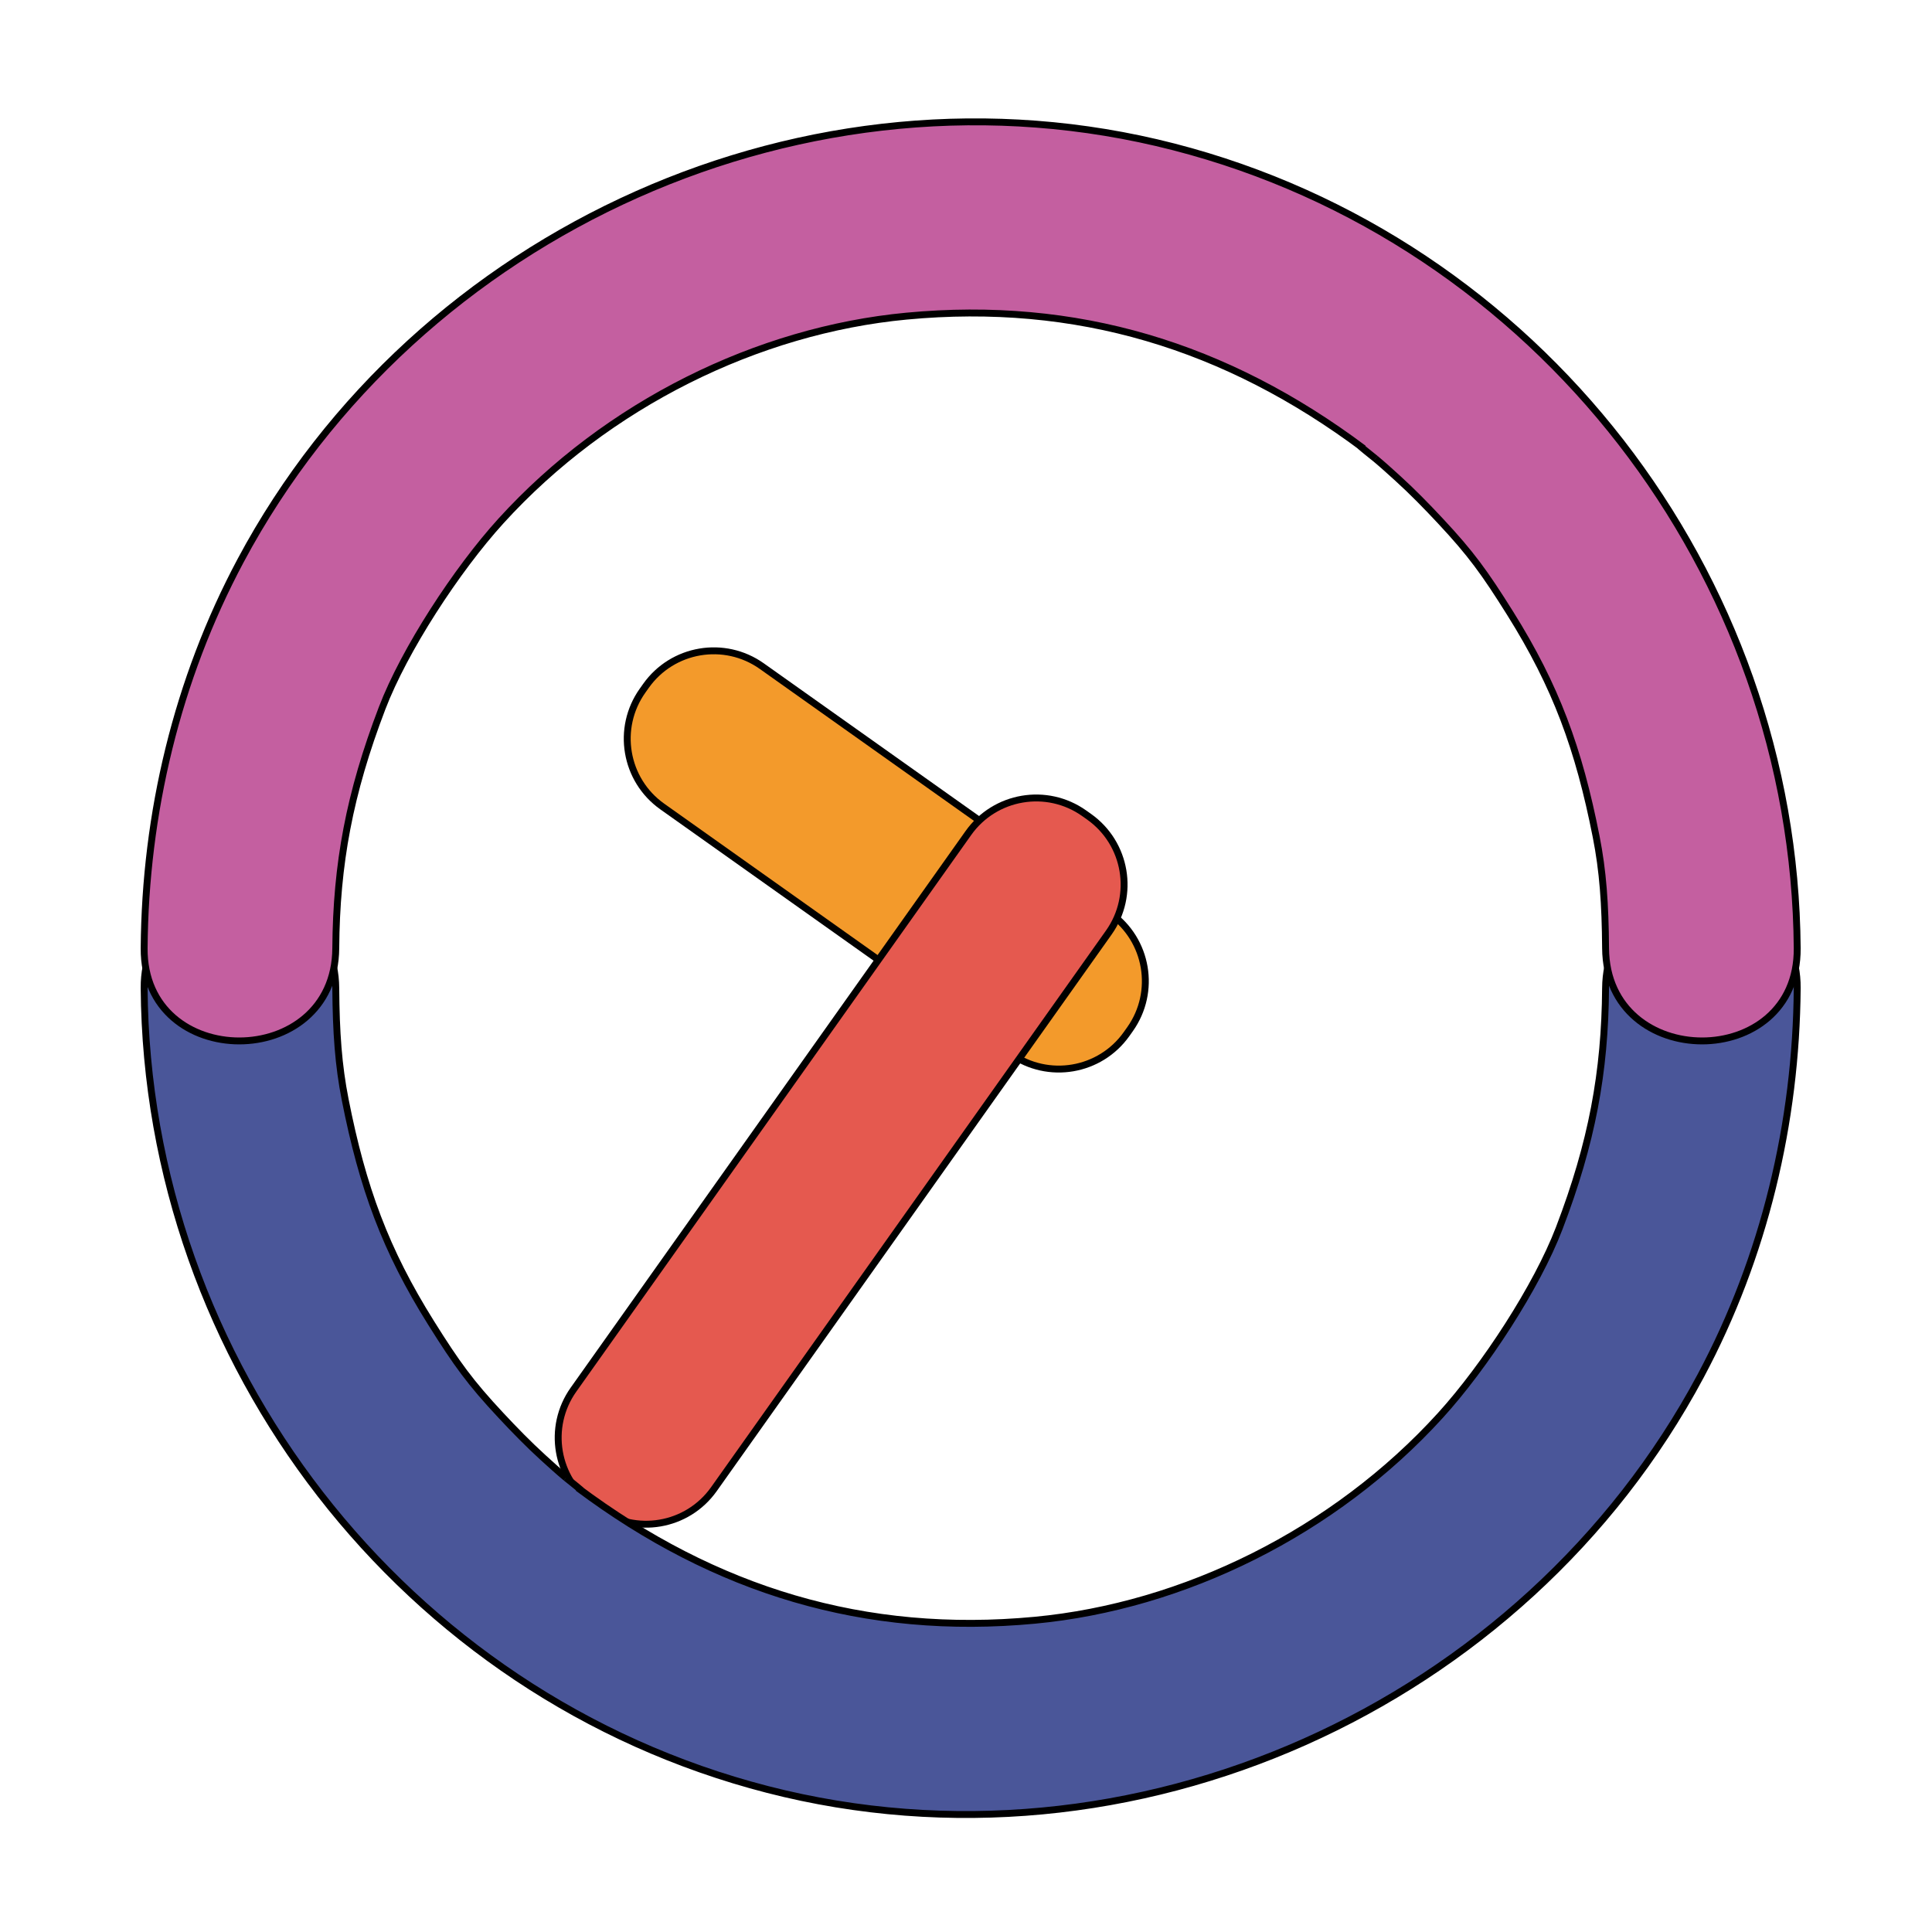
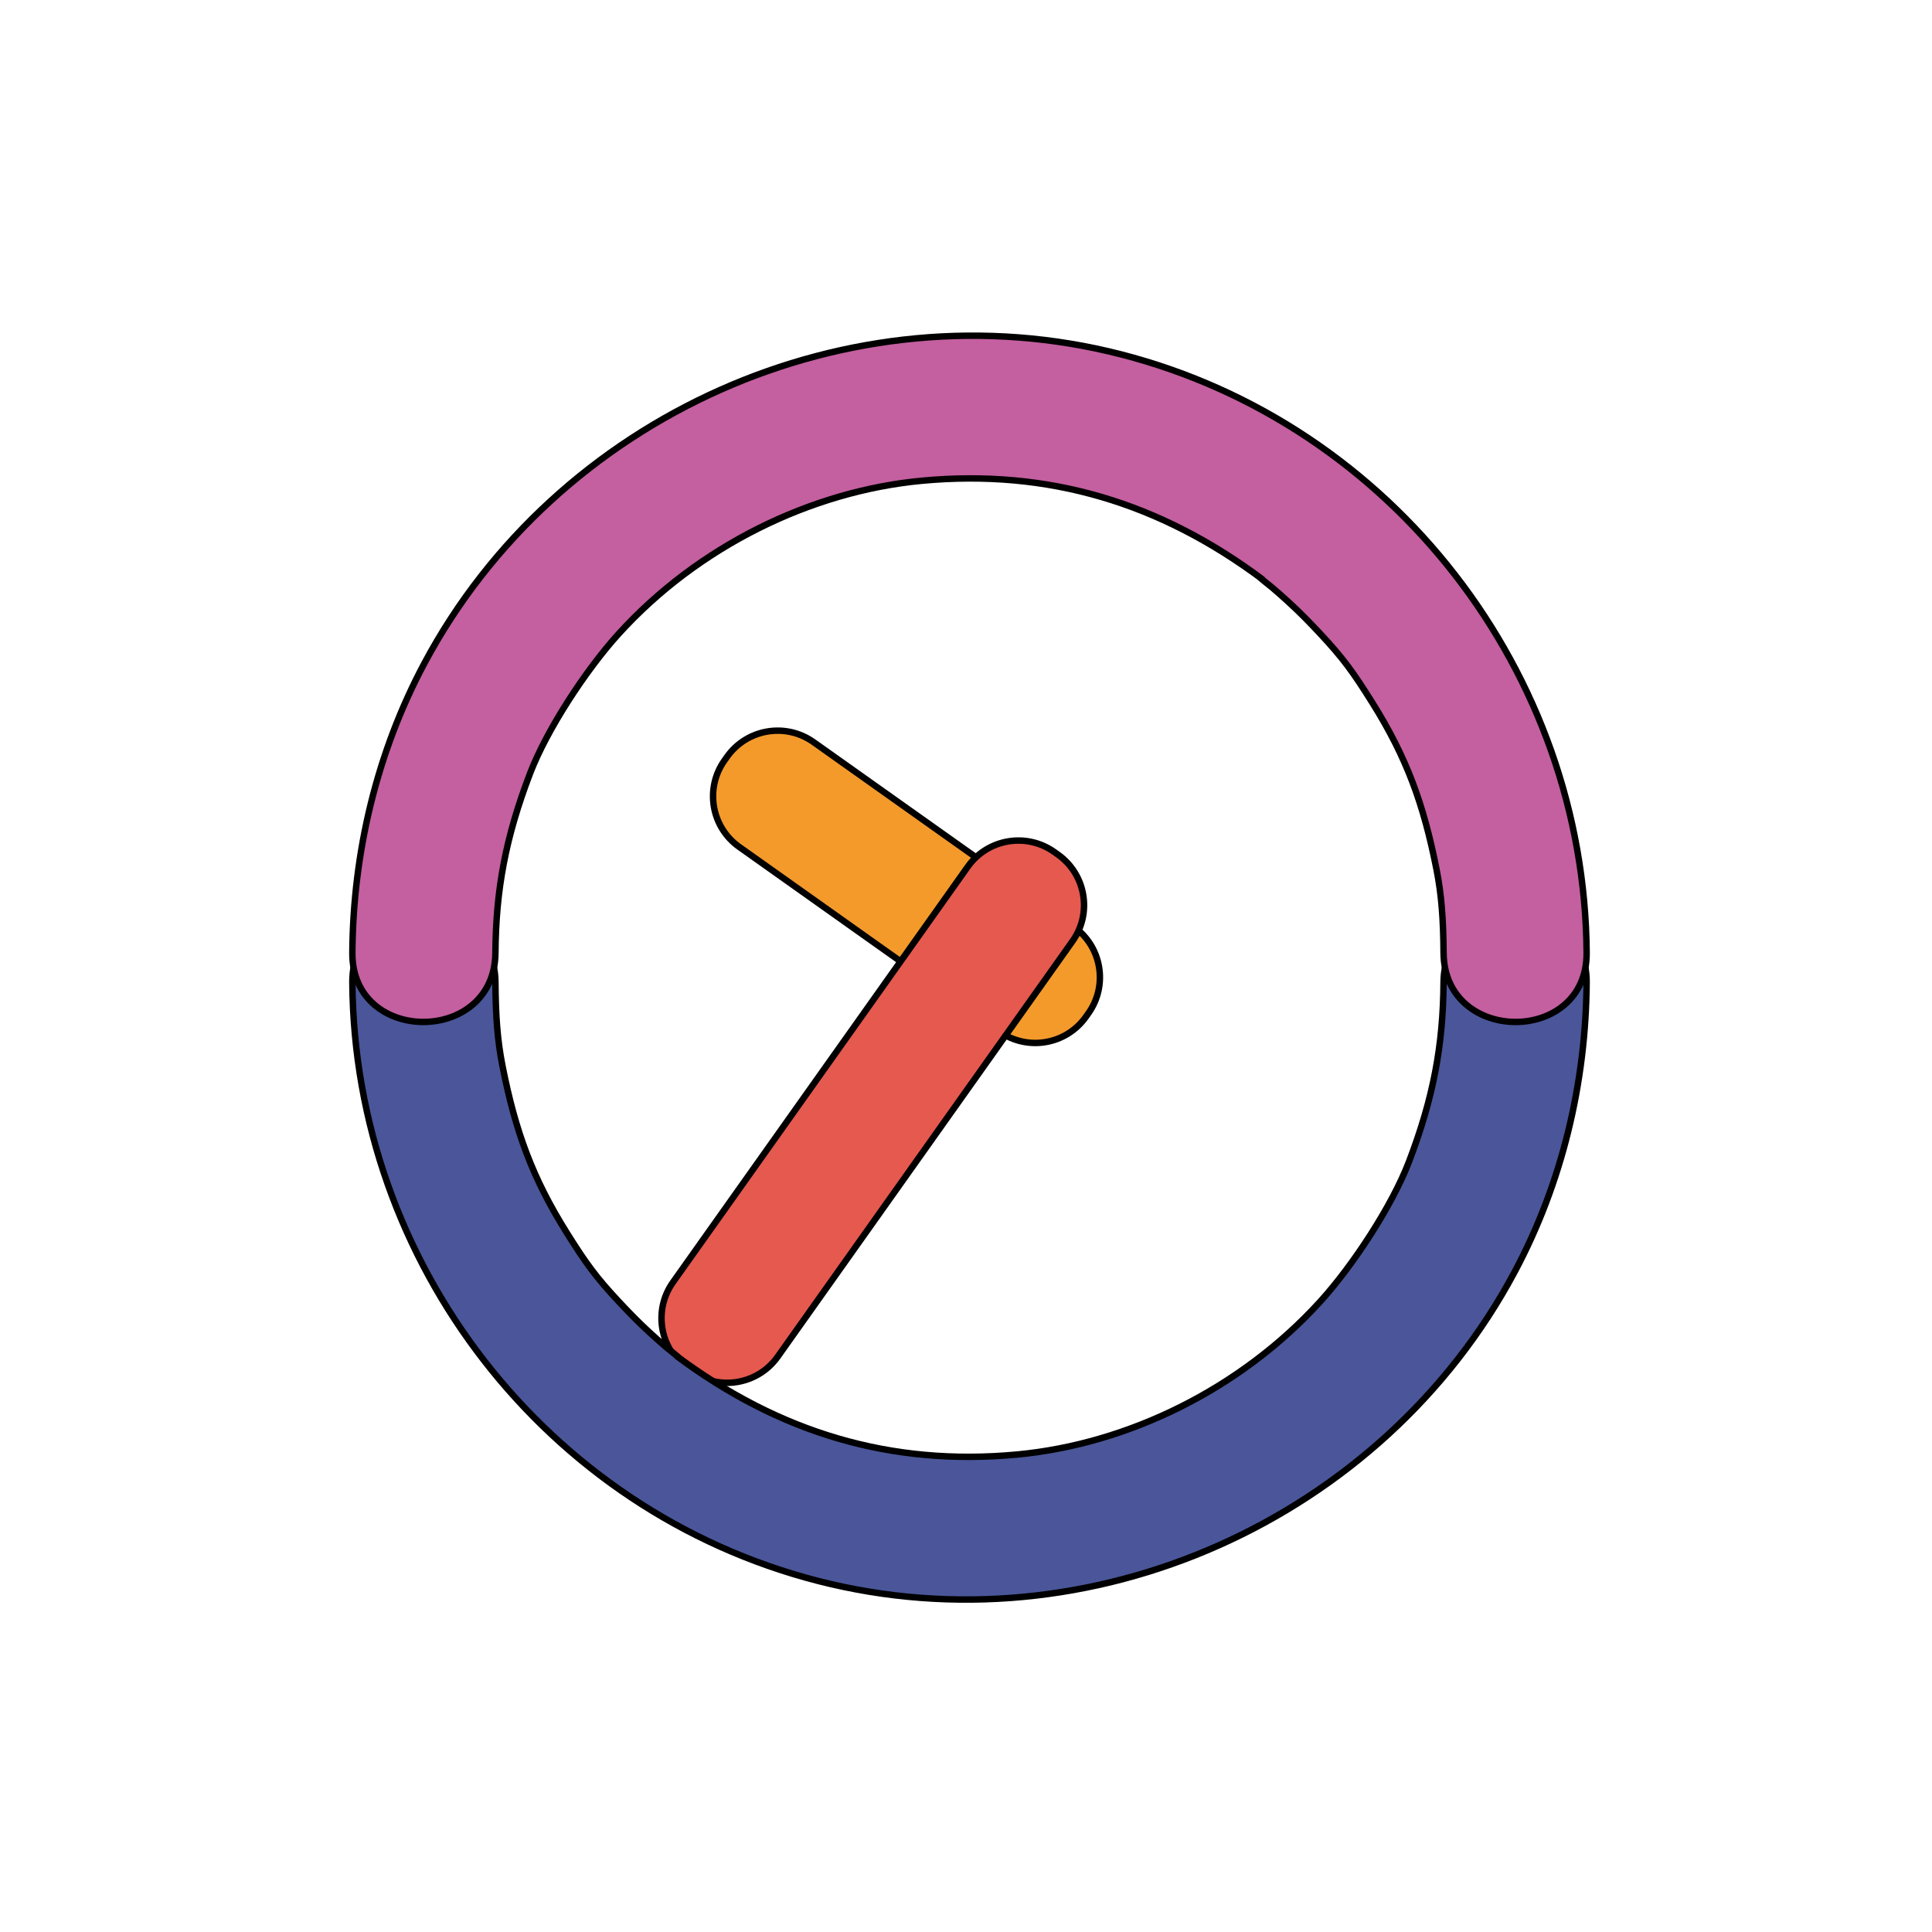
- <svg xmlns="http://www.w3.org/2000/svg" width="800px" height="800px" viewBox="-61.44 -61.44 1146.88 1146.88" class="icon" version="1.1" fill="#000000" stroke="#000000" stroke-width="4.096">
+ <svg xmlns="http://www.w3.org/2000/svg" width="256px" height="256px" viewBox="-256 -256 1536.00 1536.00" class="icon" version="1.1" fill="#000000" stroke="#000000" stroke-width="5.12">
  <g id="SVGRepo_bgCarrier" stroke-width="0" />
  <g id="SVGRepo_tracerCarrier" stroke-linecap="round" stroke-linejoin="round" />
  <g id="SVGRepo_iconCarrier">
    <path d="M597.678 480.76L390.797 333.998c-22.209-15.766-53-10.532-68.762 11.687l-2.04 2.871c-15.753 22.214-10.526 53 11.691 68.762l206.876 146.771c22.218 15.757 53 10.527 68.766-11.687l2.035-2.876c15.768-22.218 10.529-53.005-11.685-68.766z" fill="#F39A2B" />
    <path d="M585.066 423.392l-2.871-2.034c-22.218-15.763-53.004-10.527-68.766 11.687L279.007 763.472c-15.762 22.214-10.527 53.005 11.69 68.763l2.871 2.04c22.218 15.762 53.004 10.53 68.762-11.688l234.423-330.428c15.767-22.22 10.531-53.001-11.687-68.767z" fill="#E5594F" />
    <path d="M891.662 525.126c-0.363 50.106-8.104 91.767-27.502 142.522-13.232 34.625-44.231 82.177-70.529 111.108-62.993 69.31-152.478 113.292-240.772 121.615-100.773 9.501-189.621-17.478-271.287-78.551 7.65 5.723-7.536-6.408-7.061-6.009-4.562-3.821-8.967-7.82-13.369-11.824-8.803-8.003-17.105-16.535-25.225-25.224-18.148-19.432-26.188-30.526-41.439-54.866-27.11-43.264-40.704-80.283-51.007-132.536-4.015-20.354-5.395-39.803-5.586-66.233-0.531-73.33-114.29-73.381-113.758 0 1.607 222.487 154.098 420.146 370.093 475.715 216.482 55.697 449.039-49.258 553.91-245.54 37.754-70.664 56.715-150.224 57.293-230.179 0.526-73.379-113.231-73.328-113.761 0.002z" fill="#4A5699" />
    <path d="M137.884 501.467c0.362-50.104 8.103-91.762 27.502-142.52 13.233-34.621 44.233-82.173 70.53-111.108 62.993-69.309 152.472-113.29 240.768-121.615 100.773-9.5 189.626 17.479 271.292 78.554-7.652-5.721 7.532 6.408 7.057 6.01 4.563 3.819 8.968 7.821 13.371 11.823 8.803 8 17.108 16.535 25.228 25.225 18.147 19.43 26.187 30.526 41.438 54.866 27.111 43.264 40.709 80.28 51.009 132.533 4.014 20.352 5.396 39.804 5.586 66.232 0.529 73.33 114.287 73.384 113.76 0-1.608-222.489-154.107-420.144-370.099-475.715-216.482-55.7-449.036 49.26-553.905 245.541-37.753 70.664-56.715 150.219-57.292 230.174-0.534 73.384 113.225 73.33 113.755 0z" fill="#C45FA0" />
  </g>
</svg>
